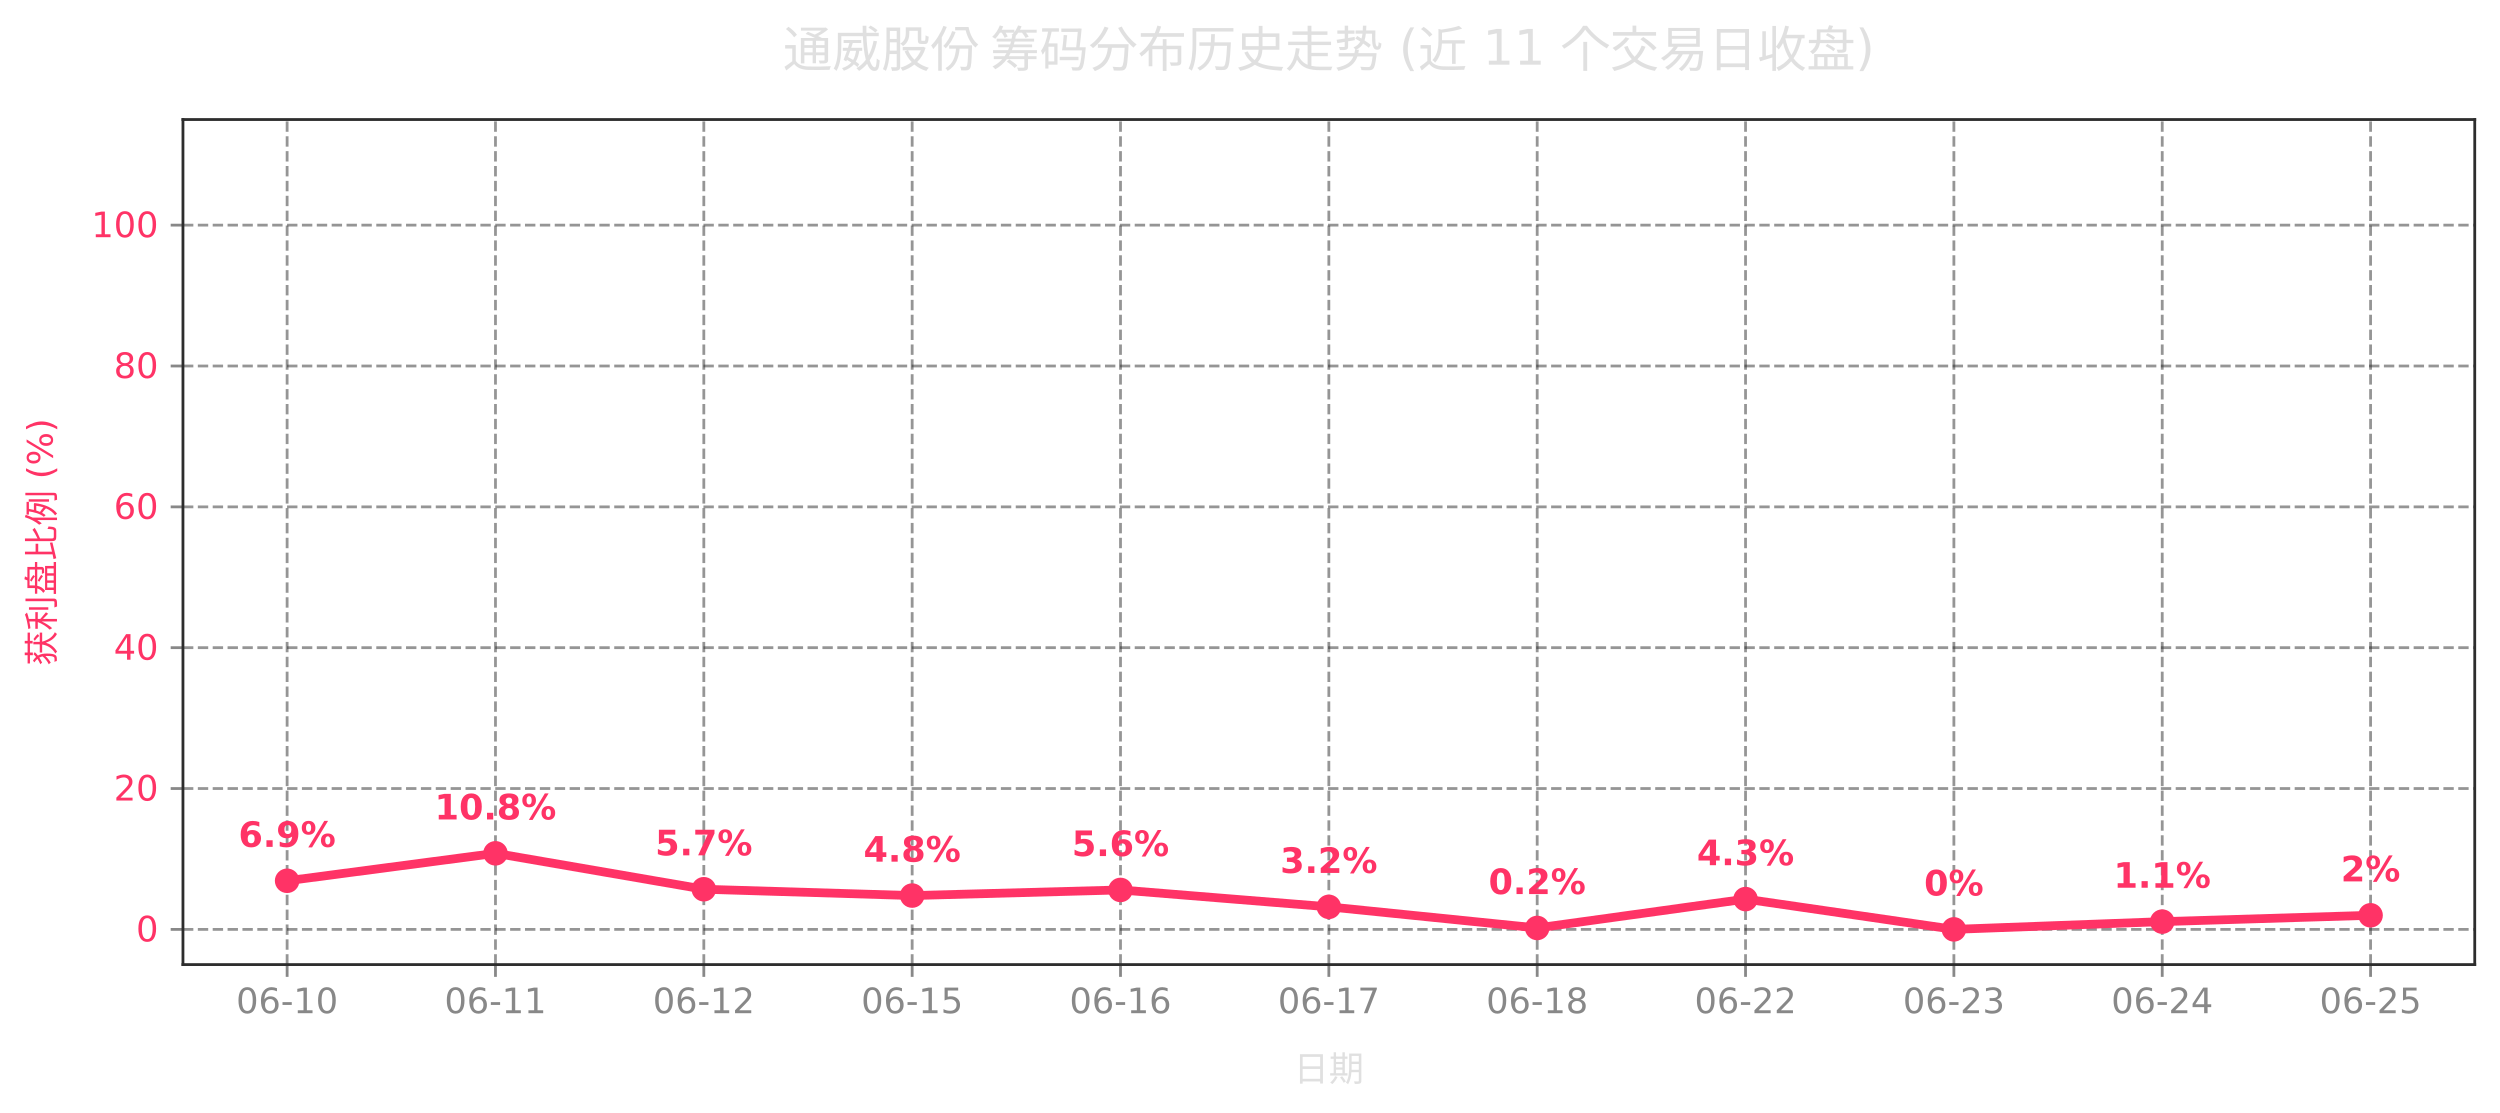
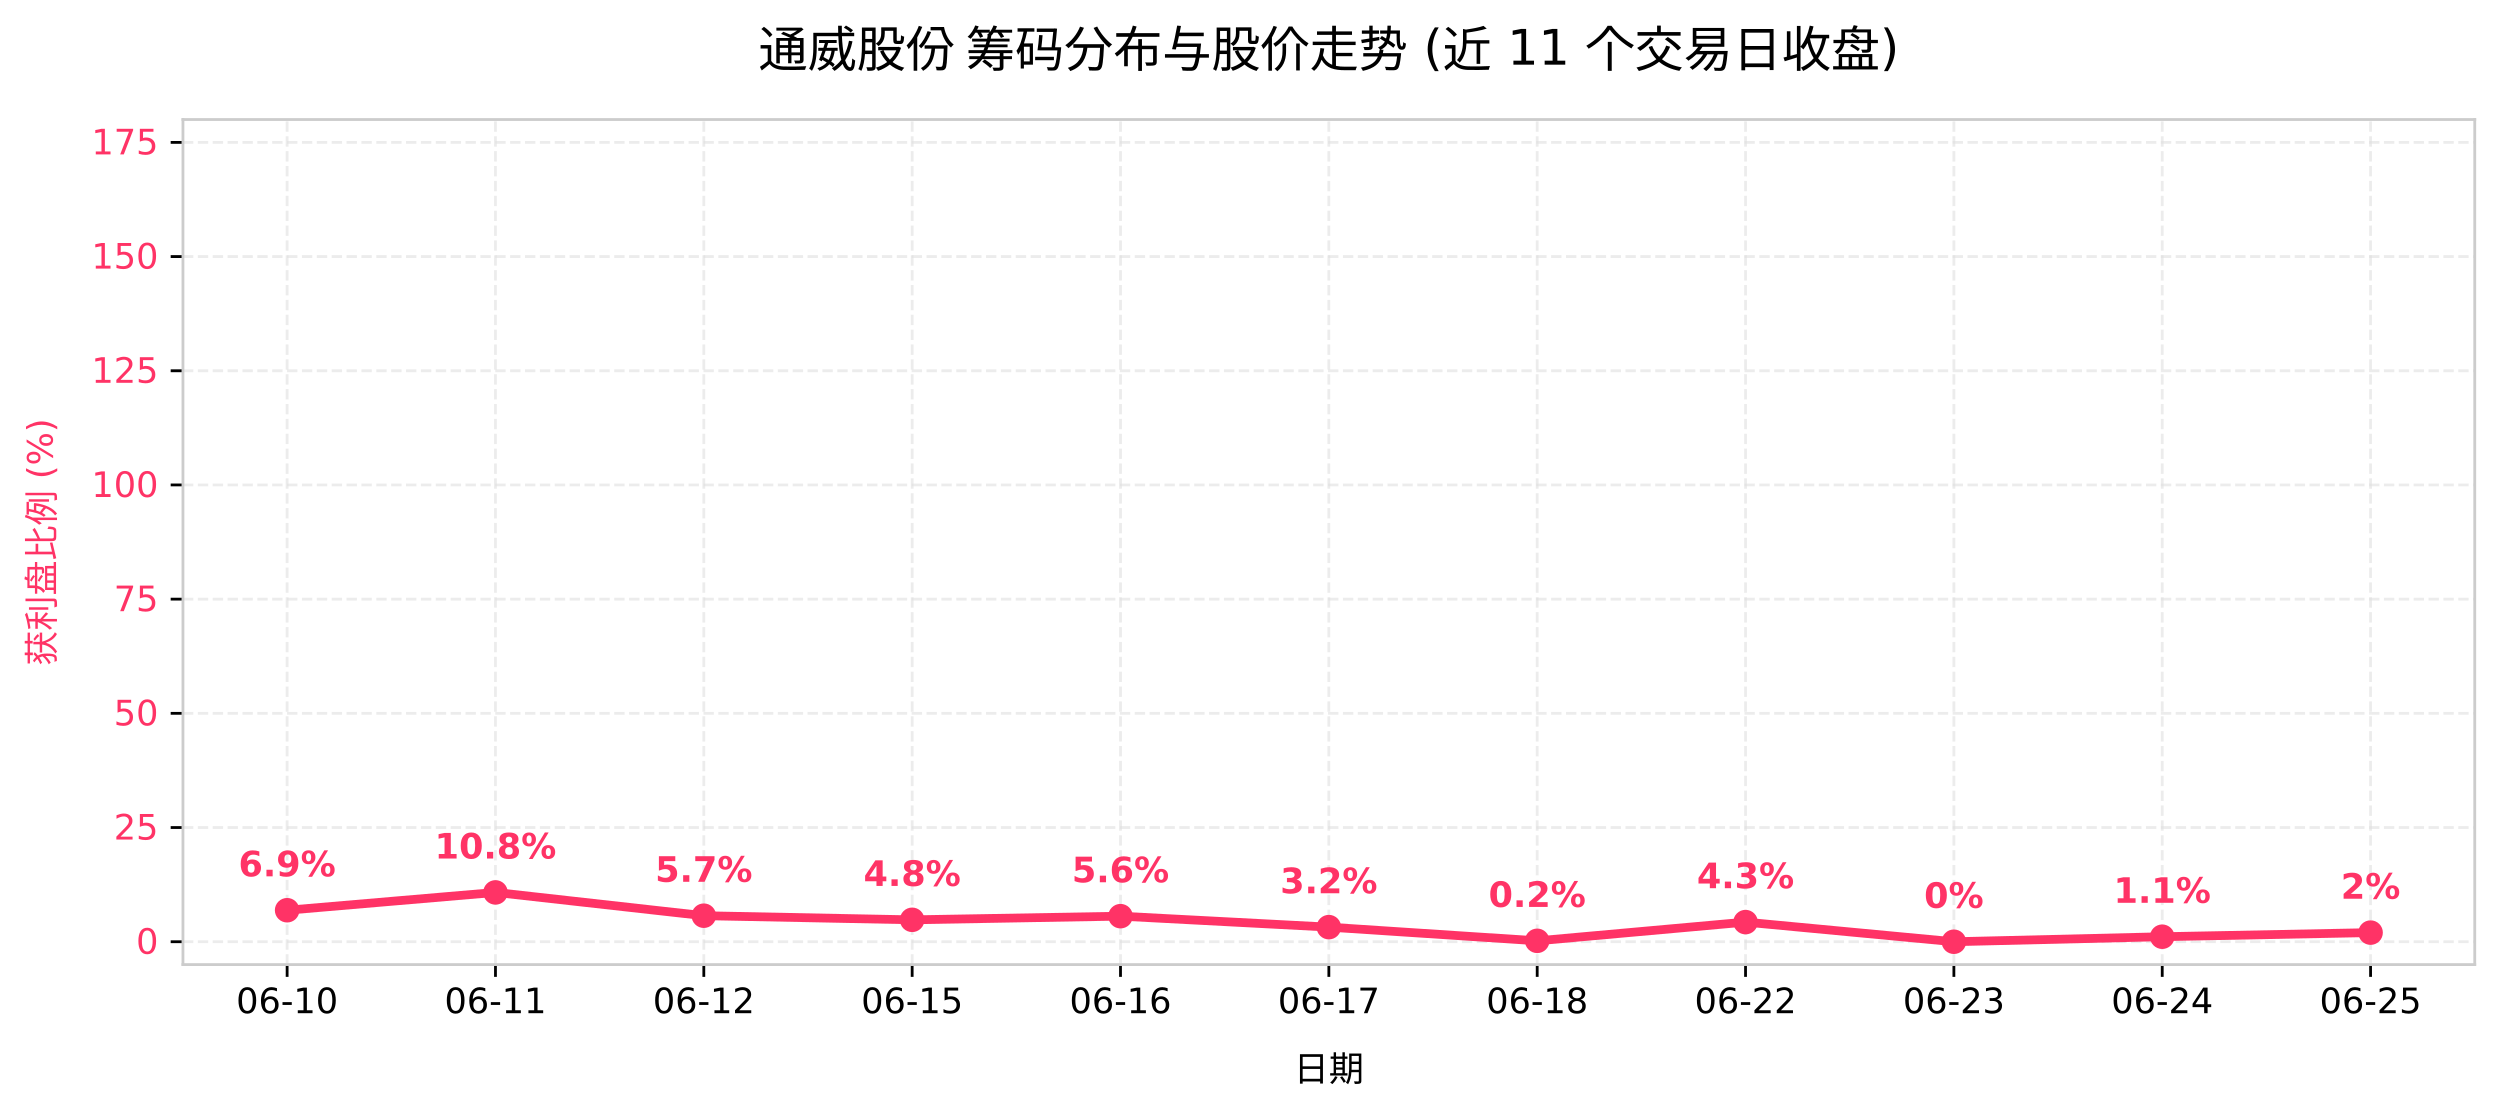
<svg xmlns="http://www.w3.org/2000/svg" xmlns:xlink="http://www.w3.org/1999/xlink" width="712.784pt" height="317.148pt" viewBox="0 0 712.784 317.148" version="1.1">
  <defs>
    <style type="text/css">*{stroke-linejoin: round; stroke-linecap: butt}</style>
  </defs>
  <g id="figure_1">
    <g id="patch_1">
      <path d="M 0 317.148  L 712.784 317.148  L 712.784 0  L 0 0  L 0 317.148  z " style="fill: none" />
    </g>
    <g id="axes_1">
      <g id="patch_2">
        <path d="M 52.163 275.017  L 705.584 275.017  L 705.584 34.08  L 52.163 34.08  L 52.163 275.017  z " style="fill: none" />
      </g>
      <g id="matplotlib.axis_1">
        <g id="xtick_1">
          <g id="line2d_1">
-             <path d="M 81.863 275.017  L 81.863 34.08  " clip-path="url(#p2a880345c8)" style="fill: none; stroke-dasharray: 2.96,1.28; stroke-dashoffset: 0; stroke: #2d2d2d; stroke-opacity: 0.5; stroke-width: 0.8" />
+             <path d="M 81.863 275.017  L 81.863 34.08  " clip-path="url(#p1367a96f1e)" style="fill: none; stroke-dasharray: 2.96,1.28; stroke-dashoffset: 0; stroke: #e0e0e0; stroke-opacity: 0.6; stroke-width: 0.8" />
          </g>
          <g id="line2d_2">
            <defs>
-               <path id="mf6cf79bb41" d="M 0 0  L 0 3.5  " style="stroke: #888888; stroke-width: 0.8" />
+               <path id="me7975b045a" d="M 0 0  L 0 3.5  " style="stroke: #000000; stroke-width: 0.8" />
            </defs>
            <g>
-               <use xlink:href="#mf6cf79bb41" x="81.863" y="275.017" style="fill: #888888; stroke: #888888; stroke-width: 0.8" />
+               <use xlink:href="#me7975b045a" x="81.863" y="275.017" style="stroke: #000000; stroke-width: 0.8" />
            </g>
          </g>
          <g id="text_1">
-             <text style="fill: #888888; font: 10px 'WenQuanYi Zen Hei', 'DejaVu Sans', 'Arial', sans-serif; text-anchor: middle" x="81.863" y="288.873" transform="rotate(-0 81.86347 288.8728)">06-10</text>
+             <text style="font: 10px 'WenQuanYi Zen Hei', 'DejaVu Sans', 'Arial', sans-serif; text-anchor: middle" x="81.863" y="288.873" transform="rotate(-0 81.86347 288.8728)">06-10</text>
          </g>
        </g>
        <g id="xtick_2">
          <g id="line2d_3">
-             <path d="M 141.265 275.017  L 141.265 34.08  " clip-path="url(#p2a880345c8)" style="fill: none; stroke-dasharray: 2.96,1.28; stroke-dashoffset: 0; stroke: #2d2d2d; stroke-opacity: 0.5; stroke-width: 0.8" />
+             <path d="M 141.265 275.017  L 141.265 34.08  " clip-path="url(#p1367a96f1e)" style="fill: none; stroke-dasharray: 2.96,1.28; stroke-dashoffset: 0; stroke: #e0e0e0; stroke-opacity: 0.6; stroke-width: 0.8" />
          </g>
          <g id="line2d_4">
            <g>
-               <use xlink:href="#mf6cf79bb41" x="141.265" y="275.017" style="fill: #888888; stroke: #888888; stroke-width: 0.8" />
+               <use xlink:href="#me7975b045a" x="141.265" y="275.017" style="stroke: #000000; stroke-width: 0.8" />
            </g>
          </g>
          <g id="text_2">
-             <text style="fill: #888888; font: 10px 'WenQuanYi Zen Hei', 'DejaVu Sans', 'Arial', sans-serif; text-anchor: middle" x="141.265" y="288.873" transform="rotate(-0 141.2654 288.8728)">06-11</text>
+             <text style="font: 10px 'WenQuanYi Zen Hei', 'DejaVu Sans', 'Arial', sans-serif; text-anchor: middle" x="141.265" y="288.873" transform="rotate(-0 141.2654 288.8728)">06-11</text>
          </g>
        </g>
        <g id="xtick_3">
          <g id="line2d_5">
-             <path d="M 200.667 275.017  L 200.667 34.08  " clip-path="url(#p2a880345c8)" style="fill: none; stroke-dasharray: 2.96,1.28; stroke-dashoffset: 0; stroke: #2d2d2d; stroke-opacity: 0.5; stroke-width: 0.8" />
+             <path d="M 200.667 275.017  L 200.667 34.08  " clip-path="url(#p1367a96f1e)" style="fill: none; stroke-dasharray: 2.96,1.28; stroke-dashoffset: 0; stroke: #e0e0e0; stroke-opacity: 0.6; stroke-width: 0.8" />
          </g>
          <g id="line2d_6">
            <g>
-               <use xlink:href="#mf6cf79bb41" x="200.667" y="275.017" style="fill: #888888; stroke: #888888; stroke-width: 0.8" />
+               <use xlink:href="#me7975b045a" x="200.667" y="275.017" style="stroke: #000000; stroke-width: 0.8" />
            </g>
          </g>
          <g id="text_3">
-             <text style="fill: #888888; font: 10px 'WenQuanYi Zen Hei', 'DejaVu Sans', 'Arial', sans-serif; text-anchor: middle" x="200.667" y="288.873" transform="rotate(-0 200.6673 288.8728)">06-12</text>
+             <text style="font: 10px 'WenQuanYi Zen Hei', 'DejaVu Sans', 'Arial', sans-serif; text-anchor: middle" x="200.667" y="288.873" transform="rotate(-0 200.6673 288.8728)">06-12</text>
          </g>
        </g>
        <g id="xtick_4">
          <g id="line2d_7">
-             <path d="M 260.069 275.017  L 260.069 34.08  " clip-path="url(#p2a880345c8)" style="fill: none; stroke-dasharray: 2.96,1.28; stroke-dashoffset: 0; stroke: #2d2d2d; stroke-opacity: 0.5; stroke-width: 0.8" />
+             <path d="M 260.069 275.017  L 260.069 34.08  " clip-path="url(#p1367a96f1e)" style="fill: none; stroke-dasharray: 2.96,1.28; stroke-dashoffset: 0; stroke: #e0e0e0; stroke-opacity: 0.6; stroke-width: 0.8" />
          </g>
          <g id="line2d_8">
            <g>
-               <use xlink:href="#mf6cf79bb41" x="260.069" y="275.017" style="fill: #888888; stroke: #888888; stroke-width: 0.8" />
+               <use xlink:href="#me7975b045a" x="260.069" y="275.017" style="stroke: #000000; stroke-width: 0.8" />
            </g>
          </g>
          <g id="text_4">
-             <text style="fill: #888888; font: 10px 'WenQuanYi Zen Hei', 'DejaVu Sans', 'Arial', sans-serif; text-anchor: middle" x="260.069" y="288.873" transform="rotate(-0 260.0693 288.8728)">06-15</text>
+             <text style="font: 10px 'WenQuanYi Zen Hei', 'DejaVu Sans', 'Arial', sans-serif; text-anchor: middle" x="260.069" y="288.873" transform="rotate(-0 260.0693 288.8728)">06-15</text>
          </g>
        </g>
        <g id="xtick_5">
          <g id="line2d_9">
-             <path d="M 319.471 275.017  L 319.471 34.08  " clip-path="url(#p2a880345c8)" style="fill: none; stroke-dasharray: 2.96,1.28; stroke-dashoffset: 0; stroke: #2d2d2d; stroke-opacity: 0.5; stroke-width: 0.8" />
+             <path d="M 319.471 275.017  L 319.471 34.08  " clip-path="url(#p1367a96f1e)" style="fill: none; stroke-dasharray: 2.96,1.28; stroke-dashoffset: 0; stroke: #e0e0e0; stroke-opacity: 0.6; stroke-width: 0.8" />
          </g>
          <g id="line2d_10">
            <g>
-               <use xlink:href="#mf6cf79bb41" x="319.471" y="275.017" style="fill: #888888; stroke: #888888; stroke-width: 0.8" />
+               <use xlink:href="#me7975b045a" x="319.471" y="275.017" style="stroke: #000000; stroke-width: 0.8" />
            </g>
          </g>
          <g id="text_5">
-             <text style="fill: #888888; font: 10px 'WenQuanYi Zen Hei', 'DejaVu Sans', 'Arial', sans-serif; text-anchor: middle" x="319.471" y="288.873" transform="rotate(-0 319.4712 288.8728)">06-16</text>
+             <text style="font: 10px 'WenQuanYi Zen Hei', 'DejaVu Sans', 'Arial', sans-serif; text-anchor: middle" x="319.471" y="288.873" transform="rotate(-0 319.4712 288.8728)">06-16</text>
          </g>
        </g>
        <g id="xtick_6">
          <g id="line2d_11">
-             <path d="M 378.873 275.017  L 378.873 34.08  " clip-path="url(#p2a880345c8)" style="fill: none; stroke-dasharray: 2.96,1.28; stroke-dashoffset: 0; stroke: #2d2d2d; stroke-opacity: 0.5; stroke-width: 0.8" />
+             <path d="M 378.873 275.017  L 378.873 34.08  " clip-path="url(#p1367a96f1e)" style="fill: none; stroke-dasharray: 2.96,1.28; stroke-dashoffset: 0; stroke: #e0e0e0; stroke-opacity: 0.6; stroke-width: 0.8" />
          </g>
          <g id="line2d_12">
            <g>
-               <use xlink:href="#mf6cf79bb41" x="378.873" y="275.017" style="fill: #888888; stroke: #888888; stroke-width: 0.8" />
+               <use xlink:href="#me7975b045a" x="378.873" y="275.017" style="stroke: #000000; stroke-width: 0.8" />
            </g>
          </g>
          <g id="text_6">
-             <text style="fill: #888888; font: 10px 'WenQuanYi Zen Hei', 'DejaVu Sans', 'Arial', sans-serif; text-anchor: middle" x="378.873" y="288.873" transform="rotate(-0 378.8731 288.8728)">06-17</text>
+             <text style="font: 10px 'WenQuanYi Zen Hei', 'DejaVu Sans', 'Arial', sans-serif; text-anchor: middle" x="378.873" y="288.873" transform="rotate(-0 378.8731 288.8728)">06-17</text>
          </g>
        </g>
        <g id="xtick_7">
          <g id="line2d_13">
-             <path d="M 438.275 275.017  L 438.275 34.08  " clip-path="url(#p2a880345c8)" style="fill: none; stroke-dasharray: 2.96,1.28; stroke-dashoffset: 0; stroke: #2d2d2d; stroke-opacity: 0.5; stroke-width: 0.8" />
+             <path d="M 438.275 275.017  L 438.275 34.08  " clip-path="url(#p1367a96f1e)" style="fill: none; stroke-dasharray: 2.96,1.28; stroke-dashoffset: 0; stroke: #e0e0e0; stroke-opacity: 0.6; stroke-width: 0.8" />
          </g>
          <g id="line2d_14">
            <g>
-               <use xlink:href="#mf6cf79bb41" x="438.275" y="275.017" style="fill: #888888; stroke: #888888; stroke-width: 0.8" />
+               <use xlink:href="#me7975b045a" x="438.275" y="275.017" style="stroke: #000000; stroke-width: 0.8" />
            </g>
          </g>
          <g id="text_7">
-             <text style="fill: #888888; font: 10px 'WenQuanYi Zen Hei', 'DejaVu Sans', 'Arial', sans-serif; text-anchor: middle" x="438.275" y="288.873" transform="rotate(-0 438.2751 288.8728)">06-18</text>
+             <text style="font: 10px 'WenQuanYi Zen Hei', 'DejaVu Sans', 'Arial', sans-serif; text-anchor: middle" x="438.275" y="288.873" transform="rotate(-0 438.2751 288.8728)">06-18</text>
          </g>
        </g>
        <g id="xtick_8">
          <g id="line2d_15">
-             <path d="M 497.677 275.017  L 497.677 34.08  " clip-path="url(#p2a880345c8)" style="fill: none; stroke-dasharray: 2.96,1.28; stroke-dashoffset: 0; stroke: #2d2d2d; stroke-opacity: 0.5; stroke-width: 0.8" />
+             <path d="M 497.677 275.017  L 497.677 34.08  " clip-path="url(#p1367a96f1e)" style="fill: none; stroke-dasharray: 2.96,1.28; stroke-dashoffset: 0; stroke: #e0e0e0; stroke-opacity: 0.6; stroke-width: 0.8" />
          </g>
          <g id="line2d_16">
            <g>
-               <use xlink:href="#mf6cf79bb41" x="497.677" y="275.017" style="fill: #888888; stroke: #888888; stroke-width: 0.8" />
+               <use xlink:href="#me7975b045a" x="497.677" y="275.017" style="stroke: #000000; stroke-width: 0.8" />
            </g>
          </g>
          <g id="text_8">
-             <text style="fill: #888888; font: 10px 'WenQuanYi Zen Hei', 'DejaVu Sans', 'Arial', sans-serif; text-anchor: middle" x="497.677" y="288.873" transform="rotate(-0 497.677 288.8728)">06-22</text>
+             <text style="font: 10px 'WenQuanYi Zen Hei', 'DejaVu Sans', 'Arial', sans-serif; text-anchor: middle" x="497.677" y="288.873" transform="rotate(-0 497.677 288.8728)">06-22</text>
          </g>
        </g>
        <g id="xtick_9">
          <g id="line2d_17">
-             <path d="M 557.079 275.017  L 557.079 34.08  " clip-path="url(#p2a880345c8)" style="fill: none; stroke-dasharray: 2.96,1.28; stroke-dashoffset: 0; stroke: #2d2d2d; stroke-opacity: 0.5; stroke-width: 0.8" />
+             <path d="M 557.079 275.017  L 557.079 34.08  " clip-path="url(#p1367a96f1e)" style="fill: none; stroke-dasharray: 2.96,1.28; stroke-dashoffset: 0; stroke: #e0e0e0; stroke-opacity: 0.6; stroke-width: 0.8" />
          </g>
          <g id="line2d_18">
            <g>
-               <use xlink:href="#mf6cf79bb41" x="557.079" y="275.017" style="fill: #888888; stroke: #888888; stroke-width: 0.8" />
+               <use xlink:href="#me7975b045a" x="557.079" y="275.017" style="stroke: #000000; stroke-width: 0.8" />
            </g>
          </g>
          <g id="text_9">
-             <text style="fill: #888888; font: 10px 'WenQuanYi Zen Hei', 'DejaVu Sans', 'Arial', sans-serif; text-anchor: middle" x="557.079" y="288.873" transform="rotate(-0 557.0789 288.8728)">06-23</text>
+             <text style="font: 10px 'WenQuanYi Zen Hei', 'DejaVu Sans', 'Arial', sans-serif; text-anchor: middle" x="557.079" y="288.873" transform="rotate(-0 557.0789 288.8728)">06-23</text>
          </g>
        </g>
        <g id="xtick_10">
          <g id="line2d_19">
-             <path d="M 616.481 275.017  L 616.481 34.08  " clip-path="url(#p2a880345c8)" style="fill: none; stroke-dasharray: 2.96,1.28; stroke-dashoffset: 0; stroke: #2d2d2d; stroke-opacity: 0.5; stroke-width: 0.8" />
+             <path d="M 616.481 275.017  L 616.481 34.08  " clip-path="url(#p1367a96f1e)" style="fill: none; stroke-dasharray: 2.96,1.28; stroke-dashoffset: 0; stroke: #e0e0e0; stroke-opacity: 0.6; stroke-width: 0.8" />
          </g>
          <g id="line2d_20">
            <g>
-               <use xlink:href="#mf6cf79bb41" x="616.481" y="275.017" style="fill: #888888; stroke: #888888; stroke-width: 0.8" />
+               <use xlink:href="#me7975b045a" x="616.481" y="275.017" style="stroke: #000000; stroke-width: 0.8" />
            </g>
          </g>
          <g id="text_10">
-             <text style="fill: #888888; font: 10px 'WenQuanYi Zen Hei', 'DejaVu Sans', 'Arial', sans-serif; text-anchor: middle" x="616.481" y="288.873" transform="rotate(-0 616.4809 288.8728)">06-24</text>
+             <text style="font: 10px 'WenQuanYi Zen Hei', 'DejaVu Sans', 'Arial', sans-serif; text-anchor: middle" x="616.481" y="288.873" transform="rotate(-0 616.4809 288.8728)">06-24</text>
          </g>
        </g>
        <g id="xtick_11">
          <g id="line2d_21">
-             <path d="M 675.883 275.017  L 675.883 34.08  " clip-path="url(#p2a880345c8)" style="fill: none; stroke-dasharray: 2.96,1.28; stroke-dashoffset: 0; stroke: #2d2d2d; stroke-opacity: 0.5; stroke-width: 0.8" />
+             <path d="M 675.883 275.017  L 675.883 34.08  " clip-path="url(#p1367a96f1e)" style="fill: none; stroke-dasharray: 2.96,1.28; stroke-dashoffset: 0; stroke: #e0e0e0; stroke-opacity: 0.6; stroke-width: 0.8" />
          </g>
          <g id="line2d_22">
            <g>
-               <use xlink:href="#mf6cf79bb41" x="675.883" y="275.017" style="fill: #888888; stroke: #888888; stroke-width: 0.8" />
+               <use xlink:href="#me7975b045a" x="675.883" y="275.017" style="stroke: #000000; stroke-width: 0.8" />
            </g>
          </g>
          <g id="text_11">
-             <text style="fill: #888888; font: 10px 'WenQuanYi Zen Hei', 'DejaVu Sans', 'Arial', sans-serif; text-anchor: middle" x="675.883" y="288.873" transform="rotate(-0 675.8828 288.8728)">06-25</text>
+             <text style="font: 10px 'WenQuanYi Zen Hei', 'DejaVu Sans', 'Arial', sans-serif; text-anchor: middle" x="675.883" y="288.873" transform="rotate(-0 675.8828 288.8728)">06-25</text>
          </g>
        </g>
        <g id="text_12">
-           <text style="fill: #e0e0e0; font: 10px 'WenQuanYi Zen Hei', 'DejaVu Sans', 'Arial', sans-serif; text-anchor: middle" x="378.873" y="308.287" transform="rotate(-0 378.8731 308.2869)">日期</text>
+           <text style="font: 10px 'WenQuanYi Zen Hei', 'DejaVu Sans', 'Arial', sans-serif; text-anchor: middle" x="378.873" y="308.287" transform="rotate(-0 378.8731 308.2869)">日期</text>
        </g>
      </g>
      <g id="matplotlib.axis_2">
        <g id="ytick_1">
          <g id="line2d_23">
-             <path d="M 52.163 264.978  L 705.584 264.978  " clip-path="url(#p2a880345c8)" style="fill: none; stroke-dasharray: 2.96,1.28; stroke-dashoffset: 0; stroke: #2d2d2d; stroke-opacity: 0.5; stroke-width: 0.8" />
+             <path d="M 52.163 268.505  L 705.584 268.505  " clip-path="url(#p1367a96f1e)" style="fill: none; stroke-dasharray: 2.96,1.28; stroke-dashoffset: 0; stroke: #e0e0e0; stroke-opacity: 0.6; stroke-width: 0.8" />
          </g>
          <g id="line2d_24">
            <defs>
-               <path id="m524021bbc6" d="M 0 0  L -3.5 0  " style="stroke: #888888; stroke-width: 0.8" />
+               <path id="m3f862ff079" d="M 0 0  L -3.5 0  " style="stroke: #000000; stroke-width: 0.8" />
            </defs>
            <g>
-               <use xlink:href="#m524021bbc6" x="52.163" y="264.978" style="fill: #888888; stroke: #888888; stroke-width: 0.8" />
+               <use xlink:href="#m3f862ff079" x="52.163" y="268.505" style="stroke: #000000; stroke-width: 0.8" />
            </g>
          </g>
          <g id="text_13">
-             <text style="fill: #ff3366; font: 10px 'WenQuanYi Zen Hei', 'DejaVu Sans', 'Arial', sans-serif; text-anchor: end" x="45.163" y="268.406" transform="rotate(-0 45.1625 268.4057)">0</text>
+             <text style="fill: #ff3366; font: 10px 'WenQuanYi Zen Hei', 'DejaVu Sans', 'Arial', sans-serif; text-anchor: end" x="45.163" y="271.933" transform="rotate(-0 45.1625 271.9329)">0</text>
          </g>
        </g>
        <g id="ytick_2">
          <g id="line2d_25">
-             <path d="M 52.163 224.822  L 705.584 224.822  " clip-path="url(#p2a880345c8)" style="fill: none; stroke-dasharray: 2.96,1.28; stroke-dashoffset: 0; stroke: #2d2d2d; stroke-opacity: 0.5; stroke-width: 0.8" />
+             <path d="M 52.163 235.946  L 705.584 235.946  " clip-path="url(#p1367a96f1e)" style="fill: none; stroke-dasharray: 2.96,1.28; stroke-dashoffset: 0; stroke: #e0e0e0; stroke-opacity: 0.6; stroke-width: 0.8" />
          </g>
          <g id="line2d_26">
            <g>
-               <use xlink:href="#m524021bbc6" x="52.163" y="224.822" style="fill: #888888; stroke: #888888; stroke-width: 0.8" />
+               <use xlink:href="#m3f862ff079" x="52.163" y="235.946" style="stroke: #000000; stroke-width: 0.8" />
            </g>
          </g>
          <g id="text_14">
-             <text style="fill: #ff3366; font: 10px 'WenQuanYi Zen Hei', 'DejaVu Sans', 'Arial', sans-serif; text-anchor: end" x="45.163" y="228.25" transform="rotate(-0 45.1625 228.2496)">20</text>
+             <text style="fill: #ff3366; font: 10px 'WenQuanYi Zen Hei', 'DejaVu Sans', 'Arial', sans-serif; text-anchor: end" x="45.163" y="239.374" transform="rotate(-0 45.1625 239.3739)">25</text>
          </g>
        </g>
        <g id="ytick_3">
          <g id="line2d_27">
-             <path d="M 52.163 184.665  L 705.584 184.665  " clip-path="url(#p2a880345c8)" style="fill: none; stroke-dasharray: 2.96,1.28; stroke-dashoffset: 0; stroke: #2d2d2d; stroke-opacity: 0.5; stroke-width: 0.8" />
+             <path d="M 52.163 203.387  L 705.584 203.387  " clip-path="url(#p1367a96f1e)" style="fill: none; stroke-dasharray: 2.96,1.28; stroke-dashoffset: 0; stroke: #e0e0e0; stroke-opacity: 0.6; stroke-width: 0.8" />
          </g>
          <g id="line2d_28">
            <g>
-               <use xlink:href="#m524021bbc6" x="52.163" y="184.665" style="fill: #888888; stroke: #888888; stroke-width: 0.8" />
+               <use xlink:href="#m3f862ff079" x="52.163" y="203.387" style="stroke: #000000; stroke-width: 0.8" />
            </g>
          </g>
          <g id="text_15">
-             <text style="fill: #ff3366; font: 10px 'WenQuanYi Zen Hei', 'DejaVu Sans', 'Arial', sans-serif; text-anchor: end" x="45.163" y="188.094" transform="rotate(-0 45.1625 188.0936)">40</text>
+             <text style="fill: #ff3366; font: 10px 'WenQuanYi Zen Hei', 'DejaVu Sans', 'Arial', sans-serif; text-anchor: end" x="45.163" y="206.815" transform="rotate(-0 45.1625 206.815)">50</text>
          </g>
        </g>
        <g id="ytick_4">
          <g id="line2d_29">
-             <path d="M 52.163 144.509  L 705.584 144.509  " clip-path="url(#p2a880345c8)" style="fill: none; stroke-dasharray: 2.96,1.28; stroke-dashoffset: 0; stroke: #2d2d2d; stroke-opacity: 0.5; stroke-width: 0.8" />
+             <path d="M 52.163 170.828  L 705.584 170.828  " clip-path="url(#p1367a96f1e)" style="fill: none; stroke-dasharray: 2.96,1.28; stroke-dashoffset: 0; stroke: #e0e0e0; stroke-opacity: 0.6; stroke-width: 0.8" />
          </g>
          <g id="line2d_30">
            <g>
-               <use xlink:href="#m524021bbc6" x="52.163" y="144.509" style="fill: #888888; stroke: #888888; stroke-width: 0.8" />
+               <use xlink:href="#m3f862ff079" x="52.163" y="170.828" style="stroke: #000000; stroke-width: 0.8" />
            </g>
          </g>
          <g id="text_16">
-             <text style="fill: #ff3366; font: 10px 'WenQuanYi Zen Hei', 'DejaVu Sans', 'Arial', sans-serif; text-anchor: end" x="45.163" y="147.938" transform="rotate(-0 45.1625 147.9376)">60</text>
+             <text style="fill: #ff3366; font: 10px 'WenQuanYi Zen Hei', 'DejaVu Sans', 'Arial', sans-serif; text-anchor: end" x="45.163" y="174.256" transform="rotate(-0 45.1625 174.256)">75</text>
          </g>
        </g>
        <g id="ytick_5">
          <g id="line2d_31">
-             <path d="M 52.163 104.353  L 705.584 104.353  " clip-path="url(#p2a880345c8)" style="fill: none; stroke-dasharray: 2.96,1.28; stroke-dashoffset: 0; stroke: #2d2d2d; stroke-opacity: 0.5; stroke-width: 0.8" />
+             <path d="M 52.163 138.269  L 705.584 138.269  " clip-path="url(#p1367a96f1e)" style="fill: none; stroke-dasharray: 2.96,1.28; stroke-dashoffset: 0; stroke: #e0e0e0; stroke-opacity: 0.6; stroke-width: 0.8" />
          </g>
          <g id="line2d_32">
            <g>
-               <use xlink:href="#m524021bbc6" x="52.163" y="104.353" style="fill: #888888; stroke: #888888; stroke-width: 0.8" />
+               <use xlink:href="#m3f862ff079" x="52.163" y="138.269" style="stroke: #000000; stroke-width: 0.8" />
            </g>
          </g>
          <g id="text_17">
-             <text style="fill: #ff3366; font: 10px 'WenQuanYi Zen Hei', 'DejaVu Sans', 'Arial', sans-serif; text-anchor: end" x="45.163" y="107.782" transform="rotate(-0 45.1625 107.7815)">80</text>
+             <text style="fill: #ff3366; font: 10px 'WenQuanYi Zen Hei', 'DejaVu Sans', 'Arial', sans-serif; text-anchor: end" x="45.163" y="141.697" transform="rotate(-0 45.1625 141.6971)">100</text>
          </g>
        </g>
        <g id="ytick_6">
          <g id="line2d_33">
-             <path d="M 52.163 64.197  L 705.584 64.197  " clip-path="url(#p2a880345c8)" style="fill: none; stroke-dasharray: 2.96,1.28; stroke-dashoffset: 0; stroke: #2d2d2d; stroke-opacity: 0.5; stroke-width: 0.8" />
+             <path d="M 52.163 105.71  L 705.584 105.71  " clip-path="url(#p1367a96f1e)" style="fill: none; stroke-dasharray: 2.96,1.28; stroke-dashoffset: 0; stroke: #e0e0e0; stroke-opacity: 0.6; stroke-width: 0.8" />
          </g>
          <g id="line2d_34">
            <g>
-               <use xlink:href="#m524021bbc6" x="52.163" y="64.197" style="fill: #888888; stroke: #888888; stroke-width: 0.8" />
+               <use xlink:href="#m3f862ff079" x="52.163" y="105.71" style="stroke: #000000; stroke-width: 0.8" />
            </g>
          </g>
          <g id="text_18">
-             <text style="fill: #ff3366; font: 10px 'WenQuanYi Zen Hei', 'DejaVu Sans', 'Arial', sans-serif; text-anchor: end" x="45.163" y="67.625" transform="rotate(-0 45.1625 67.62547)">100</text>
-           </g>
-         </g>
-         <g id="text_19">
+             <text style="fill: #ff3366; font: 10px 'WenQuanYi Zen Hei', 'DejaVu Sans', 'Arial', sans-serif; text-anchor: end" x="45.163" y="109.138" transform="rotate(-0 45.1625 109.1381)">125</text>
+           </g>
+         </g>
+         <g id="ytick_7">
+           <g id="line2d_35">
+             <path d="M 52.163 73.151  L 705.584 73.151  " clip-path="url(#p1367a96f1e)" style="fill: none; stroke-dasharray: 2.96,1.28; stroke-dashoffset: 0; stroke: #e0e0e0; stroke-opacity: 0.6; stroke-width: 0.8" />
+           </g>
+           <g id="line2d_36">
+             <g>
+               <use xlink:href="#m3f862ff079" x="52.163" y="73.151" style="stroke: #000000; stroke-width: 0.8" />
+             </g>
+           </g>
+           <g id="text_19">
+             <text style="fill: #ff3366; font: 10px 'WenQuanYi Zen Hei', 'DejaVu Sans', 'Arial', sans-serif; text-anchor: end" x="45.163" y="76.579" transform="rotate(-0 45.1625 76.57918)">150</text>
+           </g>
+         </g>
+         <g id="ytick_8">
+           <g id="line2d_37">
+             <path d="M 52.163 40.592  L 705.584 40.592  " clip-path="url(#p1367a96f1e)" style="fill: none; stroke-dasharray: 2.96,1.28; stroke-dashoffset: 0; stroke: #e0e0e0; stroke-opacity: 0.6; stroke-width: 0.8" />
+           </g>
+           <g id="line2d_38">
+             <g>
+               <use xlink:href="#m3f862ff079" x="52.163" y="40.592" style="stroke: #000000; stroke-width: 0.8" />
+             </g>
+           </g>
+           <g id="text_20">
+             <text style="fill: #ff3366; font: 10px 'WenQuanYi Zen Hei', 'DejaVu Sans', 'Arial', sans-serif; text-anchor: end" x="45.163" y="44.02" transform="rotate(-0 45.1625 44.02023)">175</text>
+           </g>
+         </g>
+         <g id="text_21">
          <text style="fill: #ff3366; font: 10px 'WenQuanYi Zen Hei', 'DejaVu Sans', 'Arial', sans-serif; text-anchor: middle" x="15.463" y="154.548" transform="rotate(-90 15.4625 154.5484)">获利盘比例 (%)</text>
        </g>
      </g>
-       <g id="line2d_35">
-         <path d="M 81.863 251.124  L 141.265 243.293  L 200.667 253.533  L 260.069 255.34  L 319.471 253.734  L 378.873 258.553  L 438.275 264.576  L 497.677 256.344  L 557.079 264.978  L 616.481 262.769  L 675.883 260.962  " clip-path="url(#p2a880345c8)" style="fill: none; stroke: #ff3366; stroke-width: 2.5; stroke-linecap: square" />
+       <g id="line2d_39">
+         <path d="M 81.863 259.519  L 141.265 254.439  L 200.667 261.081  L 260.069 262.253  L 319.471 261.212  L 378.873 264.337  L 438.275 268.244  L 497.677 262.905  L 557.079 268.505  L 616.481 267.072  L 675.883 265.9  " clip-path="url(#p1367a96f1e)" style="fill: none; stroke: #ff3366; stroke-width: 2.5; stroke-linecap: square" />
        <defs>
-           <path id="mf23ccfe321" d="M 0 3  C 0.796 3 1.559 2.684 2.121 2.121  C 2.684 1.559 3 0.796 3 0  C 3 -0.796 2.684 -1.559 2.121 -2.121  C 1.559 -2.684 0.796 -3 0 -3  C -0.796 -3 -1.559 -2.684 -2.121 -2.121  C -2.684 -1.559 -3 -0.796 -3 0  C -3 0.796 -2.684 1.559 -2.121 2.121  C -1.559 2.684 -0.796 3 0 3  z " style="stroke: #ff3366" />
+           <path id="mb0f6ec8a1f" d="M 0 3  C 0.796 3 1.559 2.684 2.121 2.121  C 2.684 1.559 3 0.796 3 0  C 3 -0.796 2.684 -1.559 2.121 -2.121  C 1.559 -2.684 0.796 -3 0 -3  C -0.796 -3 -1.559 -2.684 -2.121 -2.121  C -2.684 -1.559 -3 -0.796 -3 0  C -3 0.796 -2.684 1.559 -2.121 2.121  C -1.559 2.684 -0.796 3 0 3  z " style="stroke: #ff3366" />
        </defs>
-         <g clip-path="url(#p2a880345c8)">
-           <use xlink:href="#mf23ccfe321" x="81.863" y="251.124" style="fill: #ff3366; stroke: #ff3366" />
-           <use xlink:href="#mf23ccfe321" x="141.265" y="243.293" style="fill: #ff3366; stroke: #ff3366" />
-           <use xlink:href="#mf23ccfe321" x="200.667" y="253.533" style="fill: #ff3366; stroke: #ff3366" />
-           <use xlink:href="#mf23ccfe321" x="260.069" y="255.34" style="fill: #ff3366; stroke: #ff3366" />
-           <use xlink:href="#mf23ccfe321" x="319.471" y="253.734" style="fill: #ff3366; stroke: #ff3366" />
-           <use xlink:href="#mf23ccfe321" x="378.873" y="258.553" style="fill: #ff3366; stroke: #ff3366" />
-           <use xlink:href="#mf23ccfe321" x="438.275" y="264.576" style="fill: #ff3366; stroke: #ff3366" />
-           <use xlink:href="#mf23ccfe321" x="497.677" y="256.344" style="fill: #ff3366; stroke: #ff3366" />
-           <use xlink:href="#mf23ccfe321" x="557.079" y="264.978" style="fill: #ff3366; stroke: #ff3366" />
-           <use xlink:href="#mf23ccfe321" x="616.481" y="262.769" style="fill: #ff3366; stroke: #ff3366" />
-           <use xlink:href="#mf23ccfe321" x="675.883" y="260.962" style="fill: #ff3366; stroke: #ff3366" />
+         <g clip-path="url(#p1367a96f1e)">
+           <use xlink:href="#mb0f6ec8a1f" x="81.863" y="259.519" style="fill: #ff3366; stroke: #ff3366" />
+           <use xlink:href="#mb0f6ec8a1f" x="141.265" y="254.439" style="fill: #ff3366; stroke: #ff3366" />
+           <use xlink:href="#mb0f6ec8a1f" x="200.667" y="261.081" style="fill: #ff3366; stroke: #ff3366" />
+           <use xlink:href="#mb0f6ec8a1f" x="260.069" y="262.253" style="fill: #ff3366; stroke: #ff3366" />
+           <use xlink:href="#mb0f6ec8a1f" x="319.471" y="261.212" style="fill: #ff3366; stroke: #ff3366" />
+           <use xlink:href="#mb0f6ec8a1f" x="378.873" y="264.337" style="fill: #ff3366; stroke: #ff3366" />
+           <use xlink:href="#mb0f6ec8a1f" x="438.275" y="268.244" style="fill: #ff3366; stroke: #ff3366" />
+           <use xlink:href="#mb0f6ec8a1f" x="497.677" y="262.905" style="fill: #ff3366; stroke: #ff3366" />
+           <use xlink:href="#mb0f6ec8a1f" x="557.079" y="268.505" style="fill: #ff3366; stroke: #ff3366" />
+           <use xlink:href="#mb0f6ec8a1f" x="616.481" y="267.072" style="fill: #ff3366; stroke: #ff3366" />
+           <use xlink:href="#mb0f6ec8a1f" x="675.883" y="265.9" style="fill: #ff3366; stroke: #ff3366" />
        </g>
      </g>
      <g id="patch_3">
-         <path d="M 52.163 275.017  L 52.163 34.08  " style="fill: none; stroke: #2d2d2d; stroke-width: 0.8; stroke-linejoin: miter; stroke-linecap: square" />
+         <path d="M 52.163 275.017  L 52.163 34.08  " style="fill: none; stroke: #cccccc; stroke-width: 0.8; stroke-linejoin: miter; stroke-linecap: square" />
      </g>
      <g id="patch_4">
-         <path d="M 705.584 275.017  L 705.584 34.08  " style="fill: none; stroke: #2d2d2d; stroke-width: 0.8; stroke-linejoin: miter; stroke-linecap: square" />
+         <path d="M 705.584 275.017  L 705.584 34.08  " style="fill: none; stroke: #cccccc; stroke-width: 0.8; stroke-linejoin: miter; stroke-linecap: square" />
      </g>
      <g id="patch_5">
-         <path d="M 52.163 275.017  L 705.584 275.017  " style="fill: none; stroke: #2d2d2d; stroke-width: 0.8; stroke-linejoin: miter; stroke-linecap: square" />
+         <path d="M 52.163 275.017  L 705.584 275.017  " style="fill: none; stroke: #cccccc; stroke-width: 0.8; stroke-linejoin: miter; stroke-linecap: square" />
      </g>
      <g id="patch_6">
-         <path d="M 52.163 34.08  L 705.584 34.08  " style="fill: none; stroke: #2d2d2d; stroke-width: 0.8; stroke-linejoin: miter; stroke-linecap: square" />
-       </g>
-       <g id="text_20">
-         <text style="fill: #ff3366; font: 700 10px 'WenQuanYi Zen Hei', 'DejaVu Sans', 'Arial', sans-serif; text-anchor: middle" x="81.863" y="241.463" transform="rotate(-0 81.86347 241.4628)">6.9%</text>
-       </g>
-       <g id="text_21">
-         <text style="fill: #ff3366; font: 700 10px 'WenQuanYi Zen Hei', 'DejaVu Sans', 'Arial', sans-serif; text-anchor: middle" x="141.265" y="233.632" transform="rotate(-0 141.2654 233.6324)">10.8%</text>
+         <path d="M 52.163 34.08  L 705.584 34.08  " style="fill: none; stroke: #cccccc; stroke-width: 0.8; stroke-linejoin: miter; stroke-linecap: square" />
      </g>
      <g id="text_22">
-         <text style="fill: #ff3366; font: 700 10px 'WenQuanYi Zen Hei', 'DejaVu Sans', 'Arial', sans-serif; text-anchor: middle" x="200.667" y="243.872" transform="rotate(-0 200.6673 243.8721)">5.7%</text>
+         <text style="fill: #ff3366; font: 700 10px 'WenQuanYi Zen Hei', 'DejaVu Sans', 'Arial', sans-serif; text-anchor: middle" x="81.863" y="249.858" transform="rotate(-0 81.86347 249.8576)">6.9%</text>
      </g>
      <g id="text_23">
-         <text style="fill: #ff3366; font: 700 10px 'WenQuanYi Zen Hei', 'DejaVu Sans', 'Arial', sans-serif; text-anchor: middle" x="260.069" y="245.679" transform="rotate(-0 260.0693 245.6792)">4.8%</text>
+         <text style="fill: #ff3366; font: 700 10px 'WenQuanYi Zen Hei', 'DejaVu Sans', 'Arial', sans-serif; text-anchor: middle" x="141.265" y="244.778" transform="rotate(-0 141.2654 244.7784)">10.8%</text>
      </g>
      <g id="text_24">
-         <text style="fill: #ff3366; font: 700 10px 'WenQuanYi Zen Hei', 'DejaVu Sans', 'Arial', sans-serif; text-anchor: middle" x="319.471" y="244.073" transform="rotate(-0 319.4712 244.0729)">5.6%</text>
+         <text style="fill: #ff3366; font: 700 10px 'WenQuanYi Zen Hei', 'DejaVu Sans', 'Arial', sans-serif; text-anchor: middle" x="200.667" y="251.42" transform="rotate(-0 200.6673 251.4204)">5.7%</text>
      </g>
      <g id="text_25">
-         <text style="fill: #ff3366; font: 700 10px 'WenQuanYi Zen Hei', 'DejaVu Sans', 'Arial', sans-serif; text-anchor: middle" x="378.873" y="248.892" transform="rotate(-0 378.8731 248.8916)">3.2%</text>
+         <text style="fill: #ff3366; font: 700 10px 'WenQuanYi Zen Hei', 'DejaVu Sans', 'Arial', sans-serif; text-anchor: middle" x="260.069" y="252.593" transform="rotate(-0 260.0693 252.5925)">4.8%</text>
      </g>
      <g id="text_26">
-         <text style="fill: #ff3366; font: 700 10px 'WenQuanYi Zen Hei', 'DejaVu Sans', 'Arial', sans-serif; text-anchor: middle" x="438.275" y="254.915" transform="rotate(-0 438.2751 254.9151)">0.2%</text>
+         <text style="fill: #ff3366; font: 700 10px 'WenQuanYi Zen Hei', 'DejaVu Sans', 'Arial', sans-serif; text-anchor: middle" x="319.471" y="251.551" transform="rotate(-0 319.4712 251.5506)">5.6%</text>
      </g>
      <g id="text_27">
-         <text style="fill: #ff3366; font: 700 10px 'WenQuanYi Zen Hei', 'DejaVu Sans', 'Arial', sans-serif; text-anchor: middle" x="497.677" y="246.683" transform="rotate(-0 497.677 246.6831)">4.3%</text>
+         <text style="fill: #ff3366; font: 700 10px 'WenQuanYi Zen Hei', 'DejaVu Sans', 'Arial', sans-serif; text-anchor: middle" x="378.873" y="254.676" transform="rotate(-0 378.8731 254.6763)">3.2%</text>
      </g>
      <g id="text_28">
-         <text style="fill: #ff3366; font: 700 10px 'WenQuanYi Zen Hei', 'DejaVu Sans', 'Arial', sans-serif; text-anchor: middle" x="557.079" y="255.317" transform="rotate(-0 557.0789 255.3166)">0%</text>
+         <text style="fill: #ff3366; font: 700 10px 'WenQuanYi Zen Hei', 'DejaVu Sans', 'Arial', sans-serif; text-anchor: middle" x="438.275" y="258.583" transform="rotate(-0 438.2751 258.5834)">0.2%</text>
      </g>
      <g id="text_29">
-         <text style="fill: #ff3366; font: 700 10px 'WenQuanYi Zen Hei', 'DejaVu Sans', 'Arial', sans-serif; text-anchor: middle" x="616.481" y="253.108" transform="rotate(-0 616.4809 253.108)">1.1%</text>
+         <text style="fill: #ff3366; font: 700 10px 'WenQuanYi Zen Hei', 'DejaVu Sans', 'Arial', sans-serif; text-anchor: middle" x="497.677" y="253.244" transform="rotate(-0 497.677 253.2437)">4.3%</text>
      </g>
      <g id="text_30">
-         <text style="fill: #ff3366; font: 700 10px 'WenQuanYi Zen Hei', 'DejaVu Sans', 'Arial', sans-serif; text-anchor: middle" x="675.883" y="251.301" transform="rotate(-0 675.8828 251.301)">2%</text>
+         <text style="fill: #ff3366; font: 700 10px 'WenQuanYi Zen Hei', 'DejaVu Sans', 'Arial', sans-serif; text-anchor: middle" x="557.079" y="258.844" transform="rotate(-0 557.0789 258.8438)">0%</text>
      </g>
      <g id="text_31">
-         <text style="fill: #e0e0e0; font: 14px 'WenQuanYi Zen Hei', 'DejaVu Sans', 'Arial', sans-serif; text-anchor: middle" x="378.873" y="19.08" transform="rotate(-0 378.8731 19.08031)">通威股份 筹码分布历史走势 (近 11 个交易日收盘)</text>
+         <text style="fill: #ff3366; font: 700 10px 'WenQuanYi Zen Hei', 'DejaVu Sans', 'Arial', sans-serif; text-anchor: middle" x="616.481" y="257.411" transform="rotate(-0 616.4809 257.4112)">1.1%</text>
+       </g>
+       <g id="text_32">
+         <text style="fill: #ff3366; font: 700 10px 'WenQuanYi Zen Hei', 'DejaVu Sans', 'Arial', sans-serif; text-anchor: middle" x="675.883" y="256.239" transform="rotate(-0 675.8828 256.2391)">2%</text>
+       </g>
+       <g id="text_33">
+         <text style="font: 14px 'WenQuanYi Zen Hei', 'DejaVu Sans', 'Arial', sans-serif; text-anchor: middle" x="378.873" y="19.08" transform="rotate(-0 378.8731 19.08031)">通威股份 筹码分布与股价走势 (近 11 个交易日收盘)</text>
      </g>
    </g>
  </g>
  <defs>
-     <clipPath id="p2a880345c8">
+     <clipPath id="p1367a96f1e">
      <rect x="52.163" y="34.08" width="653.421" height="240.936" />
    </clipPath>
  </defs>
</svg>
